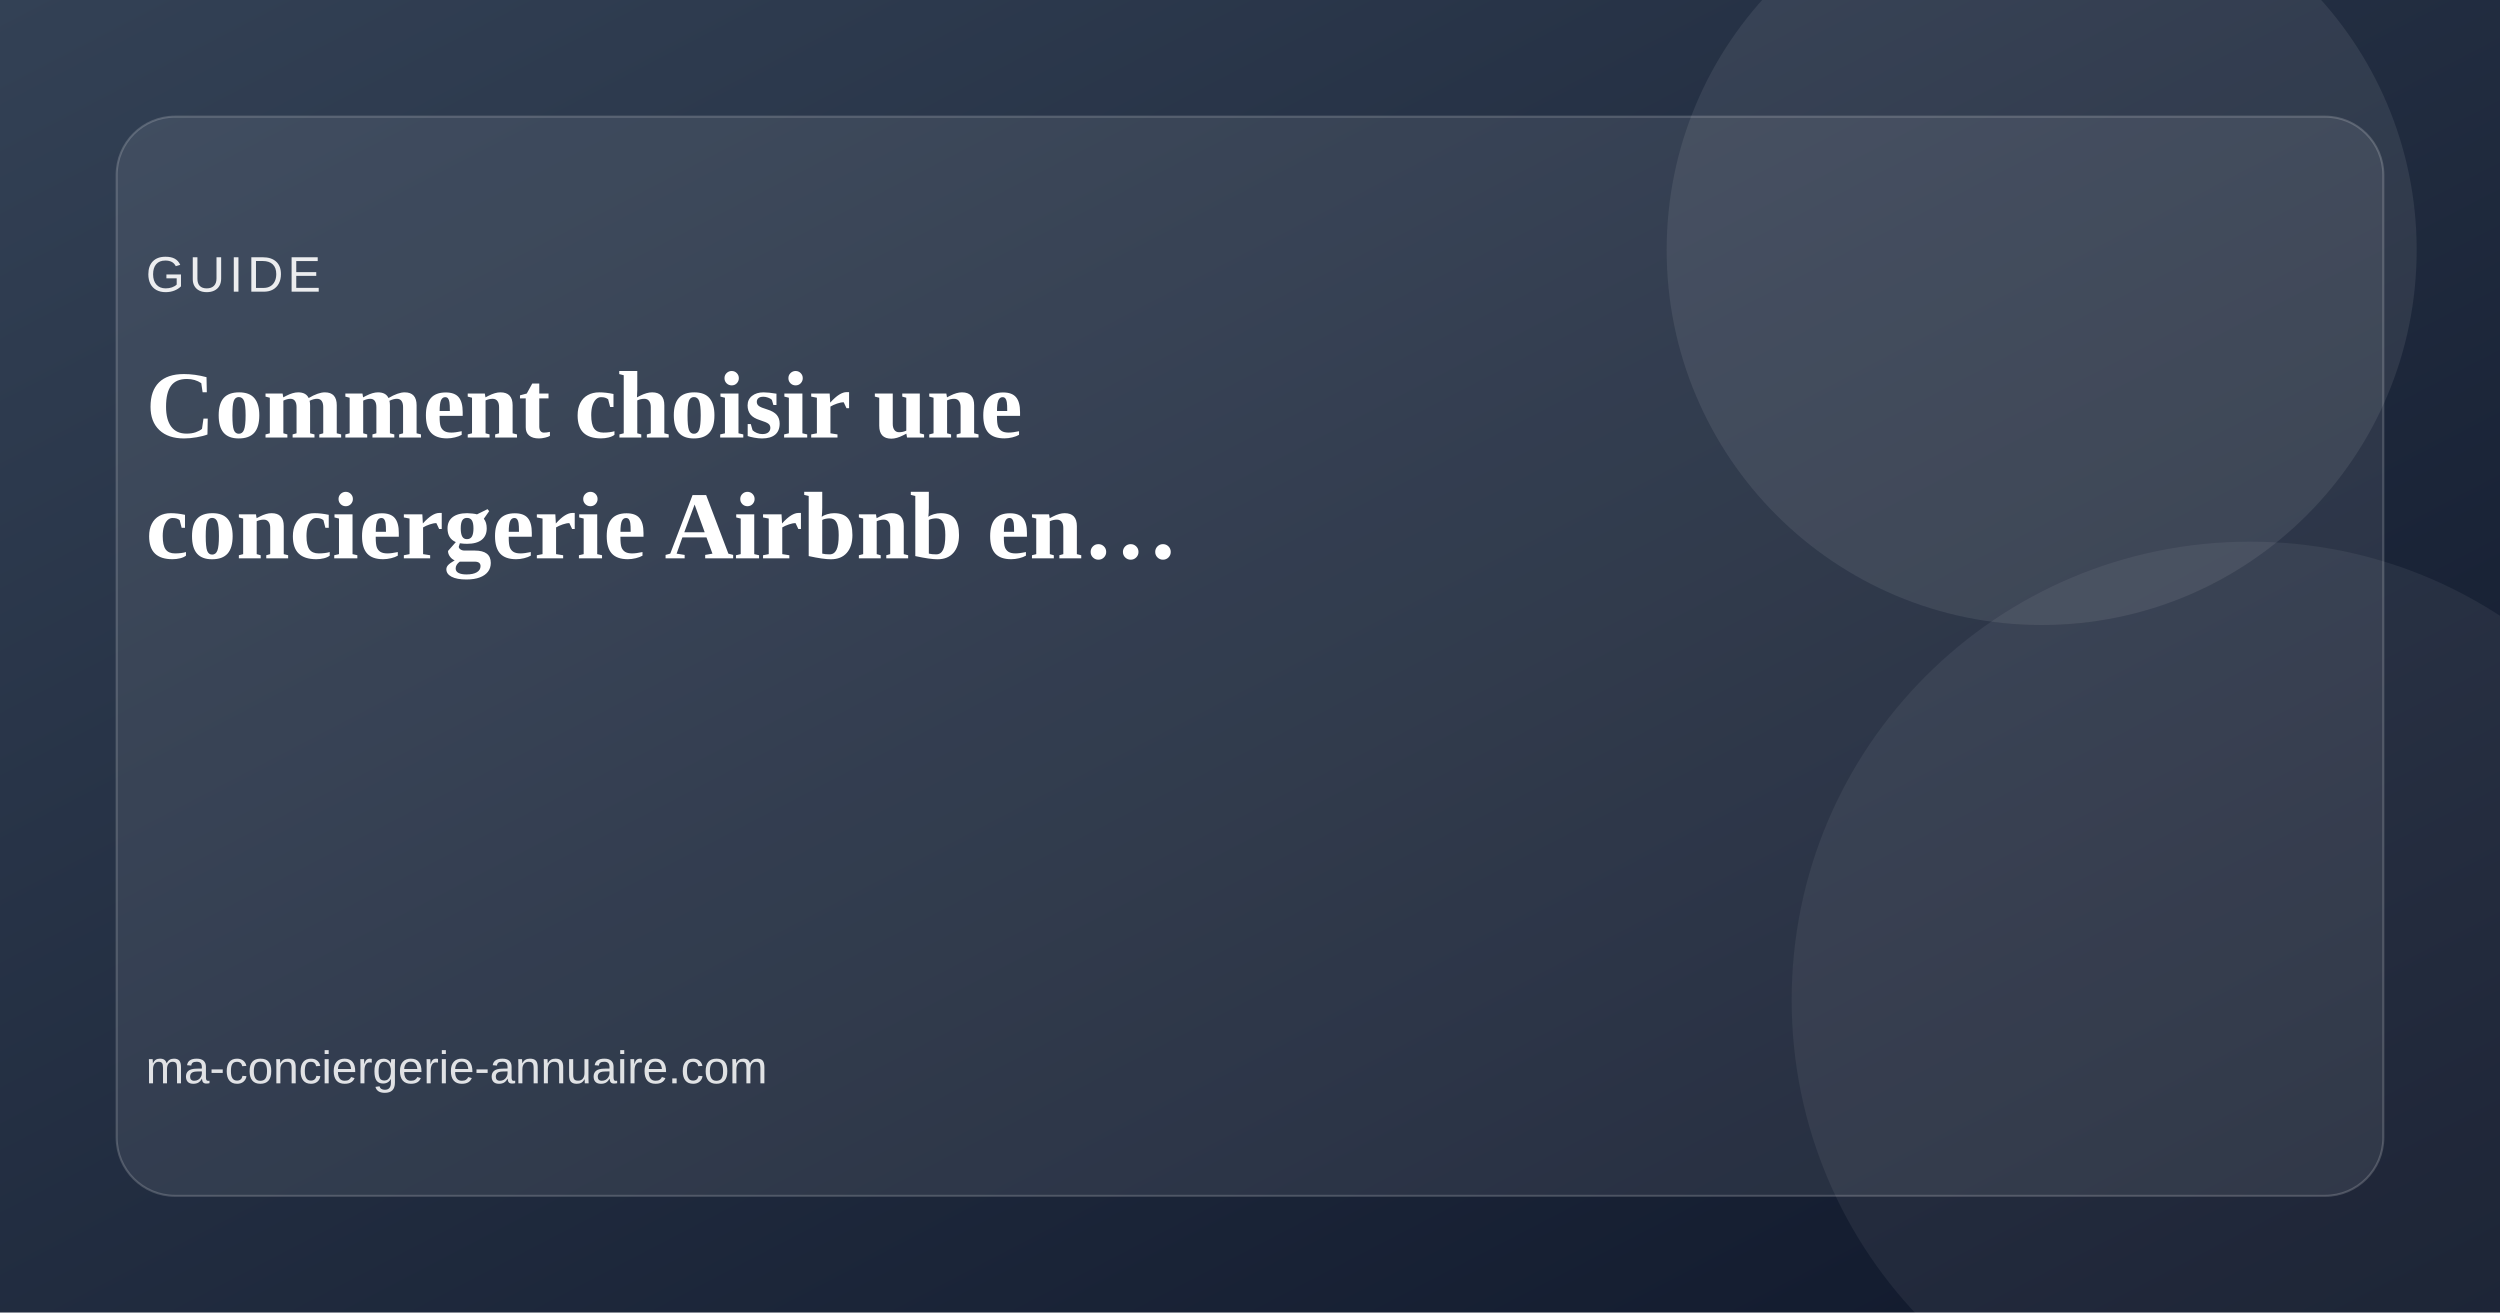
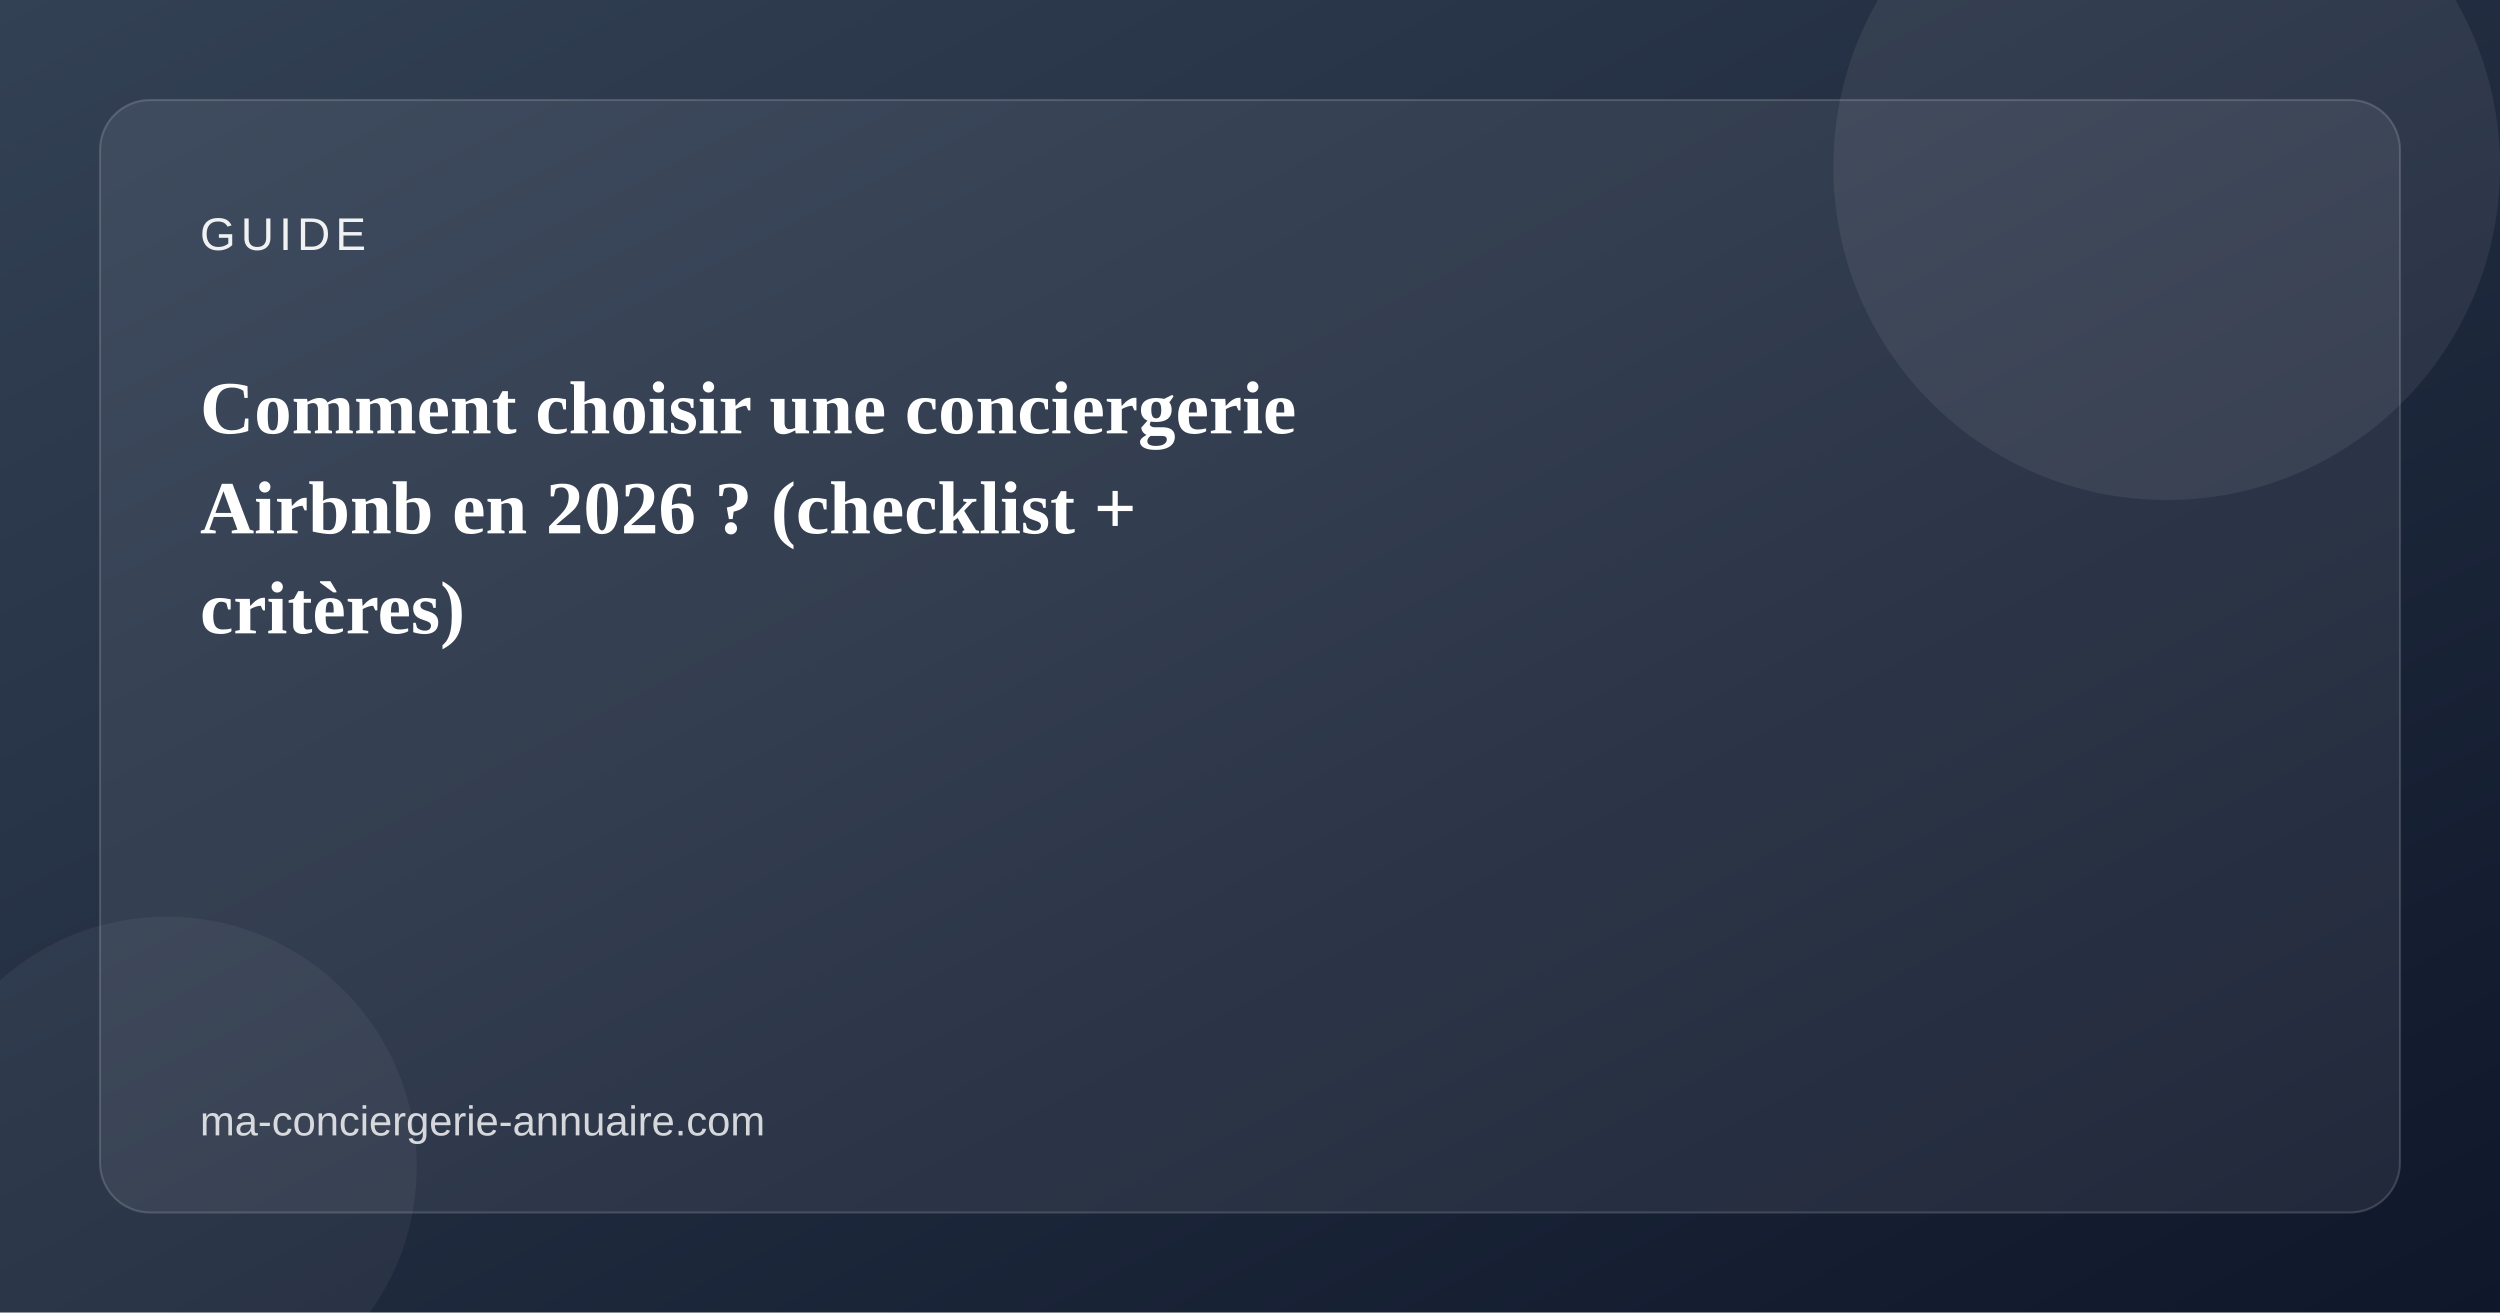
<svg xmlns="http://www.w3.org/2000/svg" width="1200" height="630" viewBox="0 0 1200 630">
  <defs>
    <linearGradient id="bg" x1="0" y1="0" x2="1" y2="1">
      <stop offset="0" stop-color="#334155" />
      <stop offset="1" stop-color="#0f172a" />
    </linearGradient>
  </defs>
  <rect width="1200" height="630" fill="url(#bg)" />
-   <circle cx="980" cy="120" r="180" fill="rgba(255,255,255,0.08)" />
-   <circle cx="1080" cy="480" r="220" fill="rgba(255,255,255,0.06)" />
-   <rect x="56" y="56" width="1088" height="518" rx="28" fill="rgba(255,255,255,0.08)" stroke="rgba(255,255,255,0.18)" />
-   <text x="70" y="140" fill="rgba(255,255,255,0.9)" font-family="system-ui,Segoe UI,Arial" font-size="24" letter-spacing="2">GUIDE</text>
-   <text x="70" y="210" fill="white" font-family="Georgia, 'Times New Roman', serif" font-size="46" font-weight="700">Comment choisir une</text>
-   <text x="70" y="268" fill="white" font-family="Georgia, 'Times New Roman', serif" font-size="46" font-weight="700">conciergerie Airbnb en…</text>
-   <text x="70" y="520" fill="rgba(255,255,255,0.85)" font-family="system-ui,Segoe UI,Arial" font-size="22">ma-conciergerie-annuaire.com</text>
+   <circle cx="1040" cy="80" r="160" fill="rgba(255,255,255,0.07)" />
+   <circle cx="80" cy="560" r="120" fill="rgba(255,255,255,0.05)" />
+   <rect x="48" y="48" width="1104" height="534" rx="24" fill="rgba(255,255,255,0.07)" stroke="rgba(255,255,255,0.16)" />
+   <text x="96" y="120" fill="rgba(255,255,255,0.92)" font-family="system-ui,Segoe UI,Arial" font-size="22" letter-spacing="2.5">GUIDE</text>
+   <text x="96" y="208" fill="#ffffff" font-family="Georgia, 'Times New Roman', serif" font-size="36" font-weight="700">Comment choisir une conciergerie</text>
+   <text x="96" y="256" fill="#ffffff" font-family="Georgia, 'Times New Roman', serif" font-size="36" font-weight="700">Airbnb en 2026 ? (checklist +</text>
+   <text x="96" y="304" fill="#ffffff" font-family="Georgia, 'Times New Roman', serif" font-size="36" font-weight="700">critères)</text>
+   <text x="96" y="545" fill="rgba(255,255,255,0.8)" font-family="system-ui,Segoe UI,Arial" font-size="20">ma-conciergerie-annuaire.com</text>
</svg>
